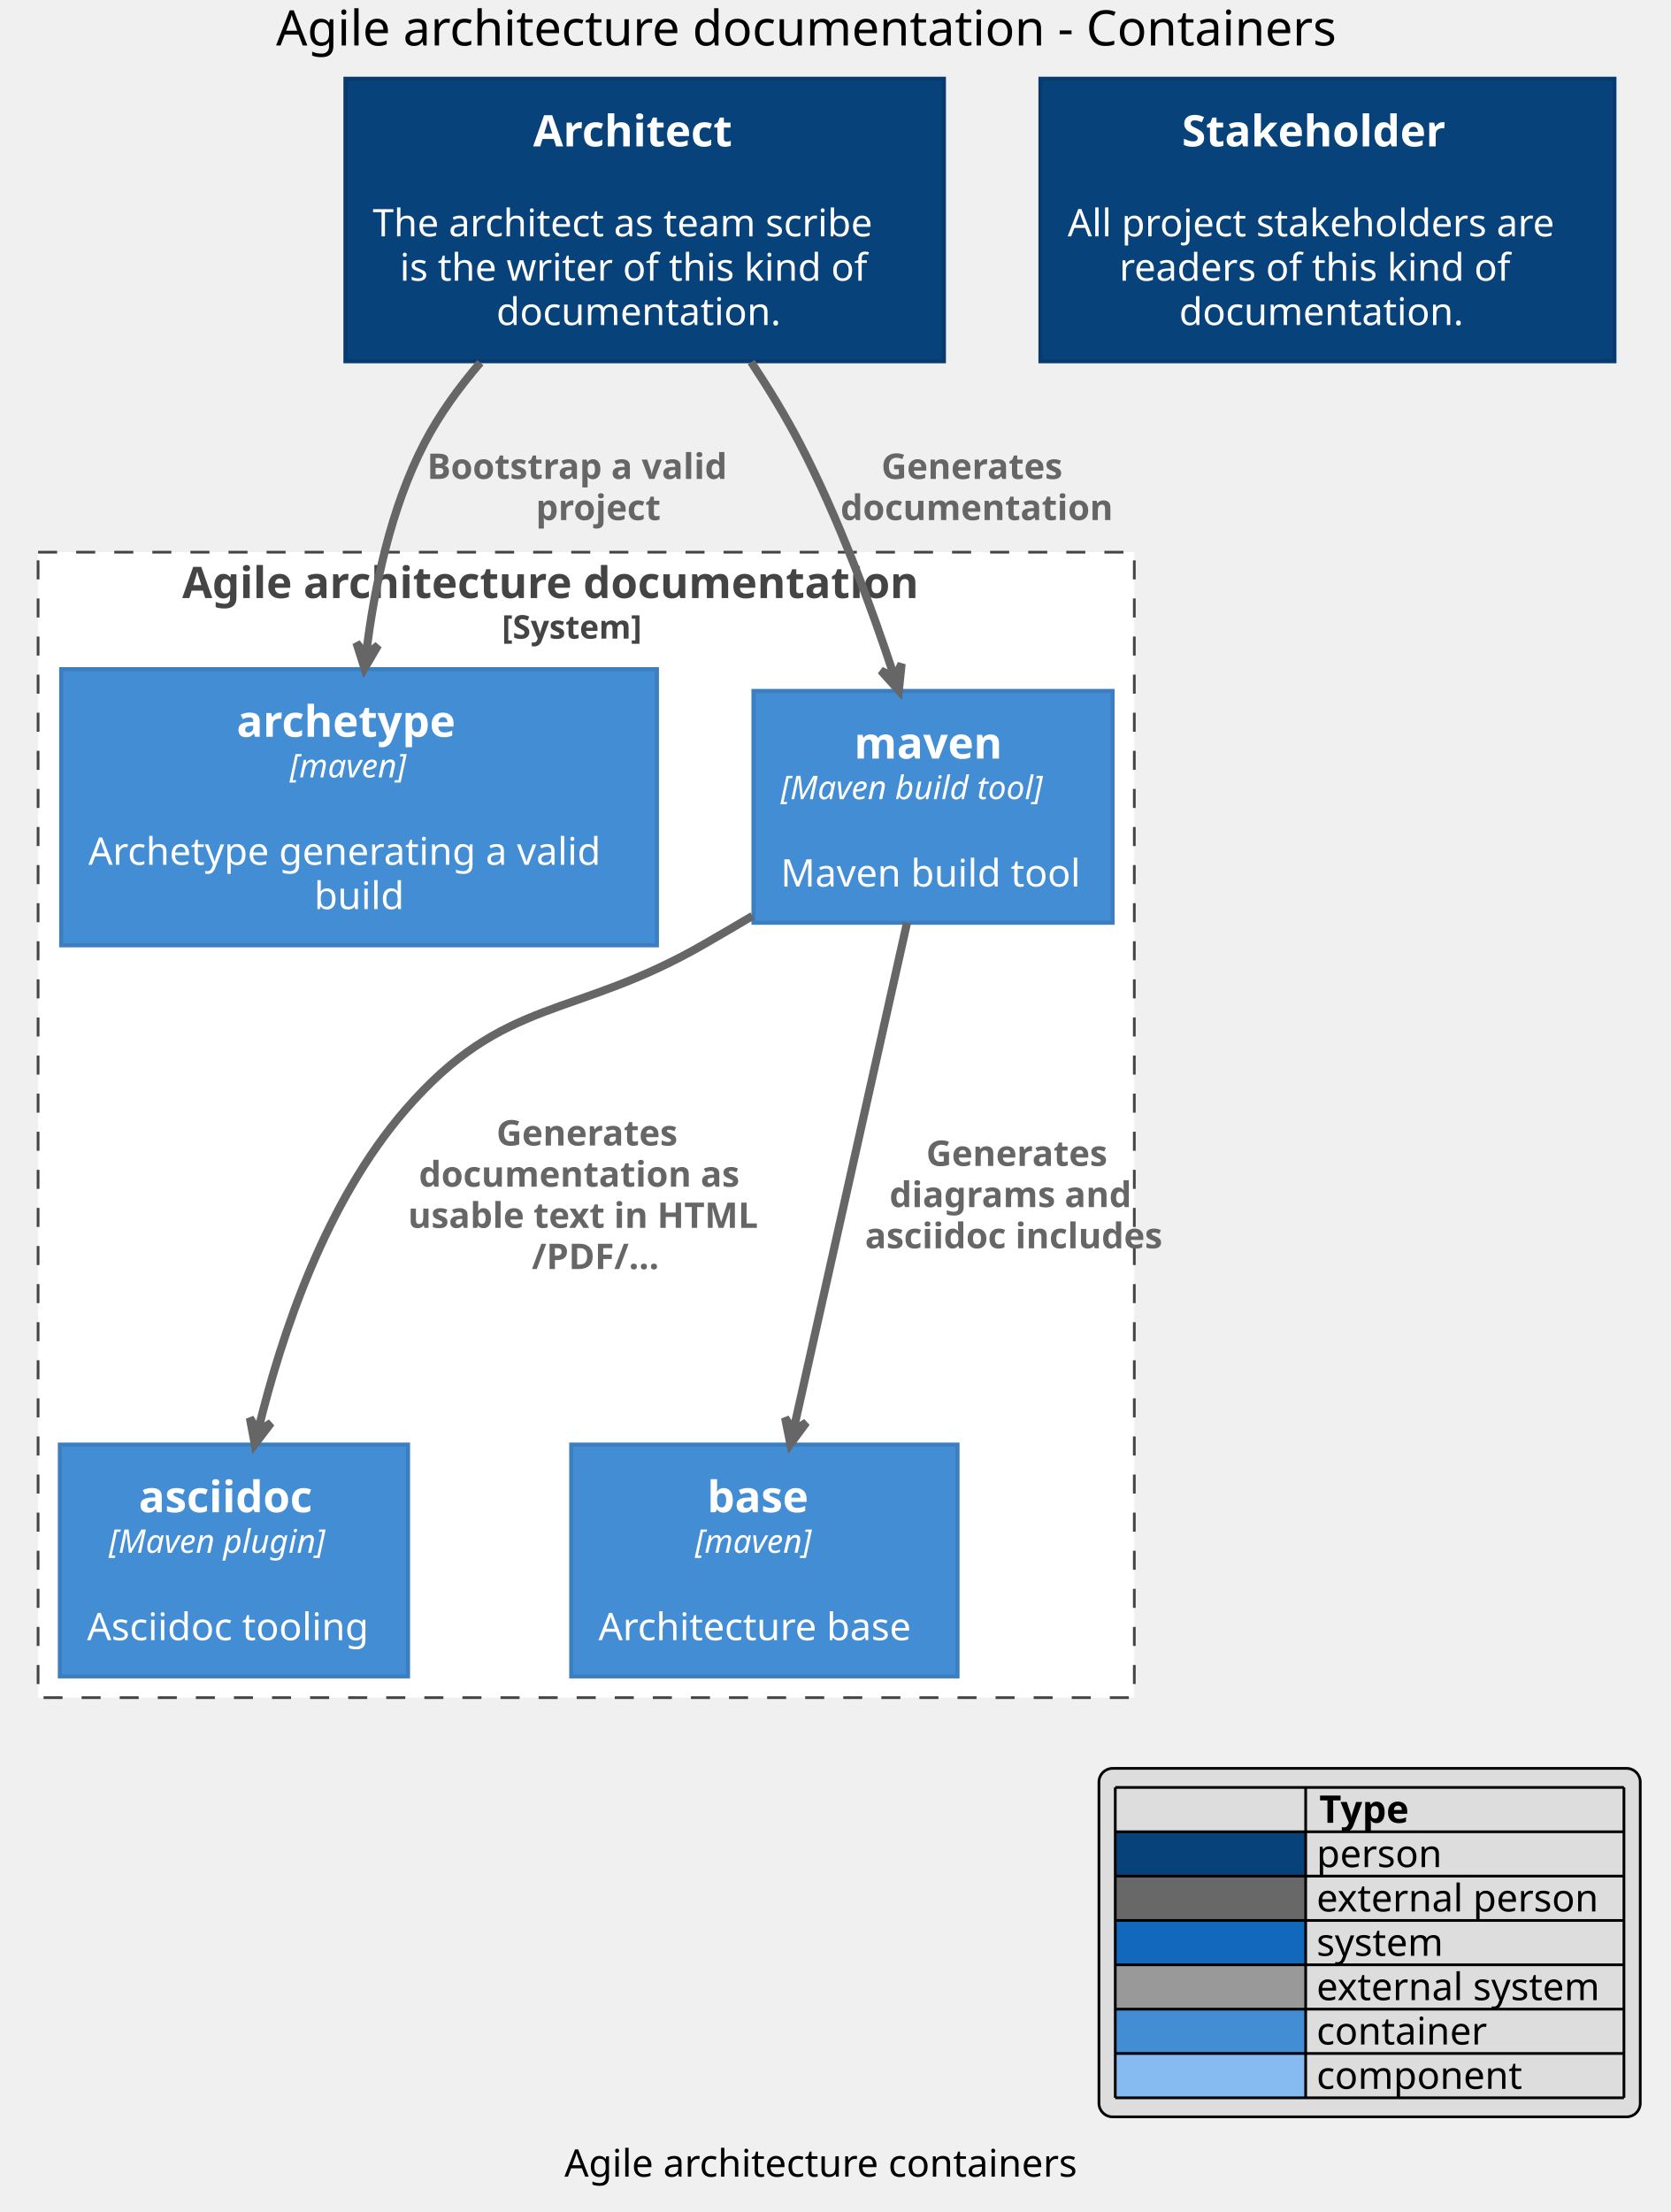
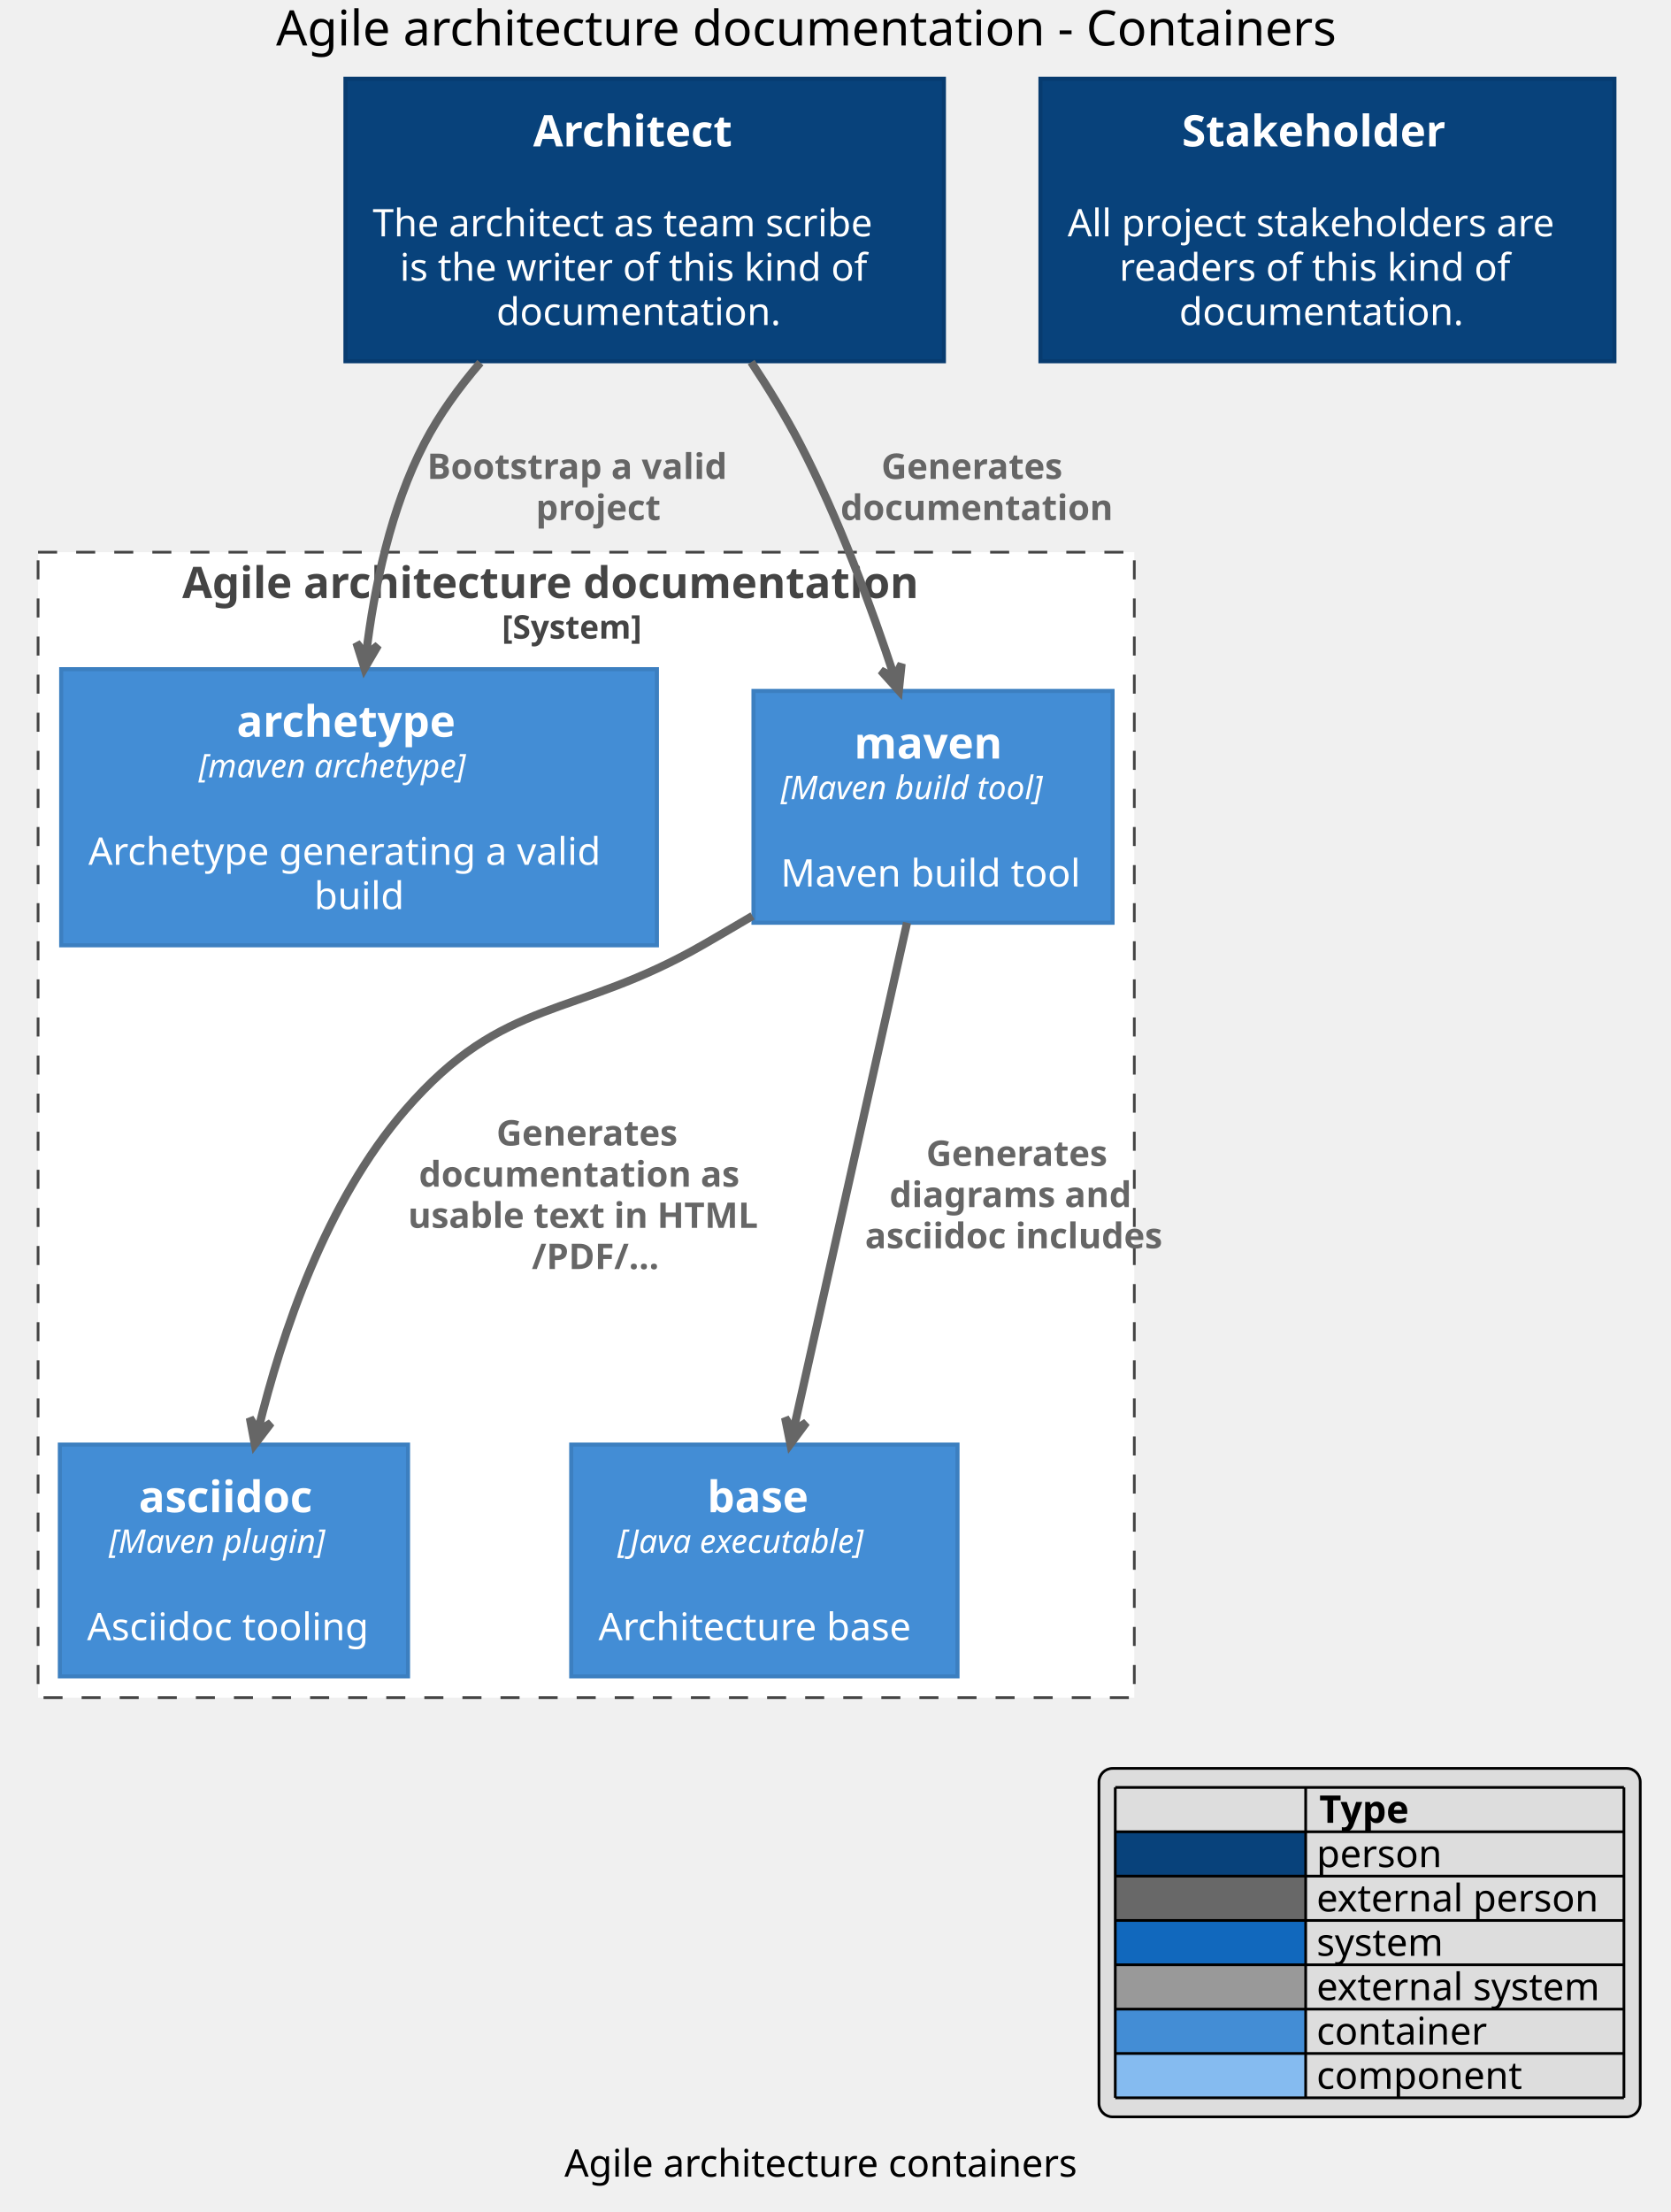
<svg xmlns="http://www.w3.org/2000/svg" contentScriptType="application/ecmascript" contentStyleType="text/css" height="813px" preserveAspectRatio="none" style="width:614px;height:813px;" version="1.1" viewBox="0 0 614 813" width="614px" zoomAndPan="magnify">
  <defs>
    <style type="text/css">path:hover { stroke: #ADFF2F !important;}</style>
  </defs>
  <g>
    <text fill="#000000" font-family="sans-serif" font-size="18" lengthAdjust="spacingAndGlyphs" textLength="409" x="101.5" y="16.708">Agile architecture documentation - Containers</text>
    <rect fill="#FFFFFF" height="421" style="stroke: #444444; stroke-width: 1.0; stroke-dasharray: 7.0,7.0;" width="403" x="14" y="202.953" />
    <text fill="#444444" font-family="sans-serif" font-size="16" font-weight="bold" lengthAdjust="spacingAndGlyphs" textLength="297" x="67" y="219.805">Agile architecture documentation</text>
    <text fill="#444444" font-family="sans-serif" font-size="12" font-weight="bold" lengthAdjust="spacingAndGlyphs" textLength="62" x="184.5" y="234.717">[System]</text>
    <rect fill="#438DD5" height="101.484" style="stroke: #3C7FC0; stroke-width: 1.5;" width="219" x="22.5" y="245.953" />
    <text fill="#FFFFFF" font-family="sans-serif" font-size="16" font-weight="bold" lengthAdjust="spacingAndGlyphs" textLength="90" x="87" y="270.805">archetype</text>
-     <text fill="#FFFFFF" font-family="sans-serif" font-size="12" font-style="italic" lengthAdjust="spacingAndGlyphs" textLength="51" x="106.5" y="285.717">[maven]</text>
+     <text fill="#FFFFFF" font-family="sans-serif" font-size="12" font-style="italic" lengthAdjust="spacingAndGlyphs" textLength="118" x="73" y="285.717">[maven archetype]</text>
    <text fill="#FFFFFF" font-family="sans-serif" font-size="14" lengthAdjust="spacingAndGlyphs" textLength="0" x="134" y="301.542" />
    <text fill="#FFFFFF" font-family="sans-serif" font-size="14" lengthAdjust="spacingAndGlyphs" textLength="195" x="32.5" y="317.839">Archetype generating a valid</text>
    <text fill="#FFFFFF" font-family="sans-serif" font-size="14" lengthAdjust="spacingAndGlyphs" textLength="33" x="115.5" y="334.136">build</text>
    <rect fill="#438DD5" height="85.188" style="stroke: #3C7FC0; stroke-width: 1.5;" width="128" x="22" y="530.953" />
    <text fill="#FFFFFF" font-family="sans-serif" font-size="16" font-weight="bold" lengthAdjust="spacingAndGlyphs" textLength="70" x="51" y="555.805">asciidoc</text>
    <text fill="#FFFFFF" font-family="sans-serif" font-size="12" font-style="italic" lengthAdjust="spacingAndGlyphs" textLength="92" x="40" y="570.717">[Maven plugin]</text>
    <text fill="#FFFFFF" font-family="sans-serif" font-size="14" lengthAdjust="spacingAndGlyphs" textLength="0" x="88" y="586.542" />
    <text fill="#FFFFFF" font-family="sans-serif" font-size="14" lengthAdjust="spacingAndGlyphs" textLength="108" x="32" y="602.839">Asciidoc tooling</text>
    <rect fill="#438DD5" height="85.188" style="stroke: #3C7FC0; stroke-width: 1.5;" width="142" x="210" y="530.953" />
    <text fill="#FFFFFF" font-family="sans-serif" font-size="16" font-weight="bold" lengthAdjust="spacingAndGlyphs" textLength="42" x="260" y="555.805">base</text>
-     <text fill="#FFFFFF" font-family="sans-serif" font-size="12" font-style="italic" lengthAdjust="spacingAndGlyphs" textLength="51" x="255.5" y="570.717">[maven]</text>
+     <text fill="#FFFFFF" font-family="sans-serif" font-size="12" font-style="italic" lengthAdjust="spacingAndGlyphs" textLength="108" x="227" y="570.717">[Java executable]</text>
    <text fill="#FFFFFF" font-family="sans-serif" font-size="14" lengthAdjust="spacingAndGlyphs" textLength="0" x="283" y="586.542" />
    <text fill="#FFFFFF" font-family="sans-serif" font-size="14" lengthAdjust="spacingAndGlyphs" textLength="122" x="220" y="602.839">Architecture base</text>
    <rect fill="#438DD5" height="85.188" style="stroke: #3C7FC0; stroke-width: 1.5;" width="132" x="277" y="253.953" />
    <text fill="#FFFFFF" font-family="sans-serif" font-size="16" font-weight="bold" lengthAdjust="spacingAndGlyphs" textLength="58" x="314" y="278.805">maven</text>
    <text fill="#FFFFFF" font-family="sans-serif" font-size="12" font-style="italic" lengthAdjust="spacingAndGlyphs" textLength="112" x="287" y="293.717">[Maven build tool]</text>
    <text fill="#FFFFFF" font-family="sans-serif" font-size="14" lengthAdjust="spacingAndGlyphs" textLength="0" x="345" y="309.542" />
    <text fill="#FFFFFF" font-family="sans-serif" font-size="14" lengthAdjust="spacingAndGlyphs" textLength="112" x="287" y="325.839">Maven build tool</text>
    <rect fill="#08427B" height="103.812" style="stroke: #073B6F; stroke-width: 1.5;" width="220" x="127" y="28.953" />
    <text fill="#FFFFFF" font-family="sans-serif" font-size="16" font-weight="bold" lengthAdjust="spacingAndGlyphs" textLength="82" x="196" y="53.805">Architect</text>
    <text fill="#FFFFFF" font-family="sans-serif" font-size="14" lengthAdjust="spacingAndGlyphs" textLength="0" x="239" y="70.573" />
    <text fill="#FFFFFF" font-family="sans-serif" font-size="14" lengthAdjust="spacingAndGlyphs" textLength="196" x="137" y="86.87">The architect as team scribe</text>
    <text fill="#FFFFFF" font-family="sans-serif" font-size="14" lengthAdjust="spacingAndGlyphs" textLength="176" x="147" y="103.167">is the writer of this kind of</text>
    <text fill="#FFFFFF" font-family="sans-serif" font-size="14" lengthAdjust="spacingAndGlyphs" textLength="109" x="182.5" y="119.464">documentation.</text>
    <rect fill="#08427B" height="103.812" style="stroke: #073B6F; stroke-width: 1.5;" width="211" x="382.5" y="28.953" />
    <text fill="#FFFFFF" font-family="sans-serif" font-size="16" font-weight="bold" lengthAdjust="spacingAndGlyphs" textLength="107" x="434.5" y="53.805">Stakeholder</text>
    <text fill="#FFFFFF" font-family="sans-serif" font-size="14" lengthAdjust="spacingAndGlyphs" textLength="0" x="490" y="70.573" />
    <text fill="#FFFFFF" font-family="sans-serif" font-size="14" lengthAdjust="spacingAndGlyphs" textLength="187" x="392.5" y="86.87">All project stakeholders are</text>
    <text fill="#FFFFFF" font-family="sans-serif" font-size="14" lengthAdjust="spacingAndGlyphs" textLength="149" x="411.5" y="103.167">readers of this kind of</text>
    <text fill="#FFFFFF" font-family="sans-serif" font-size="14" lengthAdjust="spacingAndGlyphs" textLength="109" x="433.5" y="119.464">documentation.</text>
    <path d="M176.583,133.276 C168.67,142.469 161.437,152.473 156,162.953 C143.699,186.664 137.587,215.573 134.595,240.418 " fill="none" id="1-&gt;6" style="stroke: #666666; stroke-width: 3.0;" />
    <polygon fill="#666666" points="134.002,245.655,138.989,237.161,134.564,240.686,131.039,236.262,134.002,245.655" style="stroke: #666666; stroke-width: 3.0;" />
    <text fill="#666666" font-family="sans-serif" font-size="13" font-weight="bold" lengthAdjust="spacingAndGlyphs" textLength="127" x="157" y="176.02">Bootstrap a valid</text>
    <text fill="#666666" font-family="sans-serif" font-size="13" font-weight="bold" lengthAdjust="spacingAndGlyphs" textLength="52" x="197" y="191.153">project</text>
    <path d="M276.158,133.082 C282.566,142.748 288.8,152.955 294,162.953 C308.264,190.378 320.296,222.911 328.868,248.995 " fill="none" id="1-&gt;8" style="stroke: #666666; stroke-width: 3.0;" />
    <polygon fill="#666666" points="330.428,253.787,331.446,243.991,328.881,249.033,323.839,246.467,330.428,253.787" style="stroke: #666666; stroke-width: 3.0;" />
    <text fill="#666666" font-family="sans-serif" font-size="13" font-weight="bold" lengthAdjust="spacingAndGlyphs" textLength="76" x="324" y="176.02">Generates</text>
    <text fill="#666666" font-family="sans-serif" font-size="13" font-weight="bold" lengthAdjust="spacingAndGlyphs" textLength="111" x="309" y="191.153">documentation</text>
    <path d="M276.641,336.639 C270.692,340.154 264.746,343.634 259,346.953 C210.593,374.915 185.613,365.708 149,407.953 C119.925,441.501 103.606,489.858 94.903,525.645 " fill="none" id="8-&gt;40" style="stroke: #666666; stroke-width: 3.0;" />
    <polygon fill="#666666" points="93.674,530.831,99.642,522.996,94.827,525.965,91.858,521.15,93.674,530.831" style="stroke: #666666; stroke-width: 3.0;" />
    <text fill="#666666" font-family="sans-serif" font-size="13" font-weight="bold" lengthAdjust="spacingAndGlyphs" textLength="76" x="182.5" y="421.02">Generates</text>
    <text fill="#666666" font-family="sans-serif" font-size="13" font-weight="bold" lengthAdjust="spacingAndGlyphs" textLength="133" x="154" y="436.153">documentation as</text>
    <text fill="#666666" font-family="sans-serif" font-size="13" font-weight="bold" lengthAdjust="spacingAndGlyphs" textLength="146" x="150" y="451.286">usable text in HTML</text>
    <text fill="#666666" font-family="sans-serif" font-size="13" font-weight="bold" lengthAdjust="spacingAndGlyphs" textLength="55" x="195.5" y="466.418">/PDF/...</text>
    <path d="M333.448,339.127 C322.161,389.554 303.434,473.223 291.678,525.747 " fill="none" id="8-&gt;10" style="stroke: #666666; stroke-width: 3.0;" />
    <polygon fill="#666666" points="290.562,530.73,296.432,522.822,291.655,525.851,288.625,521.074,290.562,530.73" style="stroke: #666666; stroke-width: 3.0;" />
    <text fill="#666666" font-family="sans-serif" font-size="13" font-weight="bold" lengthAdjust="spacingAndGlyphs" textLength="76" x="340.5" y="428.52">Generates</text>
    <text fill="#666666" font-family="sans-serif" font-size="13" font-weight="bold" lengthAdjust="spacingAndGlyphs" textLength="103" x="327" y="443.653">diagrams and</text>
    <text fill="#666666" font-family="sans-serif" font-size="13" font-weight="bold" lengthAdjust="spacingAndGlyphs" textLength="126" x="318" y="458.786">asciidoc includes</text>
    <rect fill="#DDDDDD" height="128.078" rx="5" ry="5" style="stroke: #000000; stroke-width: 1.0;" width="199" x="404" y="649.953" />
    <text fill="#000000" font-family="sans-serif" font-size="14" font-weight="bold" lengthAdjust="spacingAndGlyphs" textLength="0" x="480" y="669.948" />
    <text fill="#000000" font-family="sans-serif" font-size="14" font-weight="bold" lengthAdjust="spacingAndGlyphs" textLength="39" x="485" y="669.948">Type</text>
    <rect fill="#08427B" height="16.297" style="stroke: none; stroke-width: 1.0;" width="70" x="410" y="673.25" />
    <text fill="#000000" font-family="sans-serif" font-size="14" lengthAdjust="spacingAndGlyphs" textLength="0" x="434" y="686.245" />
    <text fill="#000000" font-family="sans-serif" font-size="14" lengthAdjust="spacingAndGlyphs" textLength="49" x="484" y="686.245">person</text>
    <rect fill="#686868" height="16.297" style="stroke: none; stroke-width: 1.0;" width="70" x="410" y="689.547" />
    <text fill="#000000" font-family="sans-serif" font-size="14" lengthAdjust="spacingAndGlyphs" textLength="0" x="434" y="702.542" />
    <text fill="#000000" font-family="sans-serif" font-size="14" lengthAdjust="spacingAndGlyphs" textLength="108" x="484" y="702.542">external person</text>
    <rect fill="#1168BD" height="16.297" style="stroke: none; stroke-width: 1.0;" width="70" x="410" y="705.844" />
    <text fill="#000000" font-family="sans-serif" font-size="14" lengthAdjust="spacingAndGlyphs" textLength="0" x="422" y="718.839" />
    <text fill="#000000" font-family="sans-serif" font-size="14" lengthAdjust="spacingAndGlyphs" textLength="50" x="484" y="718.839">system</text>
    <rect fill="#999999" height="16.297" style="stroke: none; stroke-width: 1.0;" width="70" x="410" y="722.141" />
    <text fill="#000000" font-family="sans-serif" font-size="14" lengthAdjust="spacingAndGlyphs" textLength="0" x="434" y="735.136" />
    <text fill="#000000" font-family="sans-serif" font-size="14" lengthAdjust="spacingAndGlyphs" textLength="109" x="484" y="735.136">external system</text>
    <rect fill="#438DD5" height="16.297" style="stroke: none; stroke-width: 1.0;" width="70" x="410" y="738.438" />
    <text fill="#000000" font-family="sans-serif" font-size="14" lengthAdjust="spacingAndGlyphs" textLength="0" x="422" y="751.433" />
    <text fill="#000000" font-family="sans-serif" font-size="14" lengthAdjust="spacingAndGlyphs" textLength="65" x="484" y="751.433">container</text>
    <rect fill="#85BBF0" height="16.297" style="stroke: none; stroke-width: 1.0;" width="70" x="410" y="754.734" />
    <text fill="#000000" font-family="sans-serif" font-size="14" lengthAdjust="spacingAndGlyphs" textLength="0" x="422" y="767.73" />
    <text fill="#000000" font-family="sans-serif" font-size="14" lengthAdjust="spacingAndGlyphs" textLength="80" x="484" y="767.73">component</text>
    <line style="stroke: #000000; stroke-width: 1.0;" x1="410" x2="597" y1="656.953" y2="656.953" />
    <line style="stroke: #000000; stroke-width: 1.0;" x1="410" x2="597" y1="673.25" y2="673.25" />
    <line style="stroke: #000000; stroke-width: 1.0;" x1="410" x2="597" y1="689.547" y2="689.547" />
    <line style="stroke: #000000; stroke-width: 1.0;" x1="410" x2="597" y1="705.844" y2="705.844" />
    <line style="stroke: #000000; stroke-width: 1.0;" x1="410" x2="597" y1="722.141" y2="722.141" />
    <line style="stroke: #000000; stroke-width: 1.0;" x1="410" x2="597" y1="738.438" y2="738.438" />
    <line style="stroke: #000000; stroke-width: 1.0;" x1="410" x2="597" y1="754.734" y2="754.734" />
    <line style="stroke: #000000; stroke-width: 1.0;" x1="410" x2="597" y1="771.031" y2="771.031" />
    <line style="stroke: #000000; stroke-width: 1.0;" x1="410" x2="410" y1="656.953" y2="771.031" />
    <line style="stroke: #000000; stroke-width: 1.0;" x1="480" x2="480" y1="656.953" y2="771.031" />
    <line style="stroke: #000000; stroke-width: 1.0;" x1="597" x2="597" y1="656.953" y2="771.031" />
    <text fill="#000000" font-family="sans-serif" font-size="14" lengthAdjust="spacingAndGlyphs" textLength="197" x="207.5" y="800.026">Agile architecture containers</text>
  </g>
</svg>
